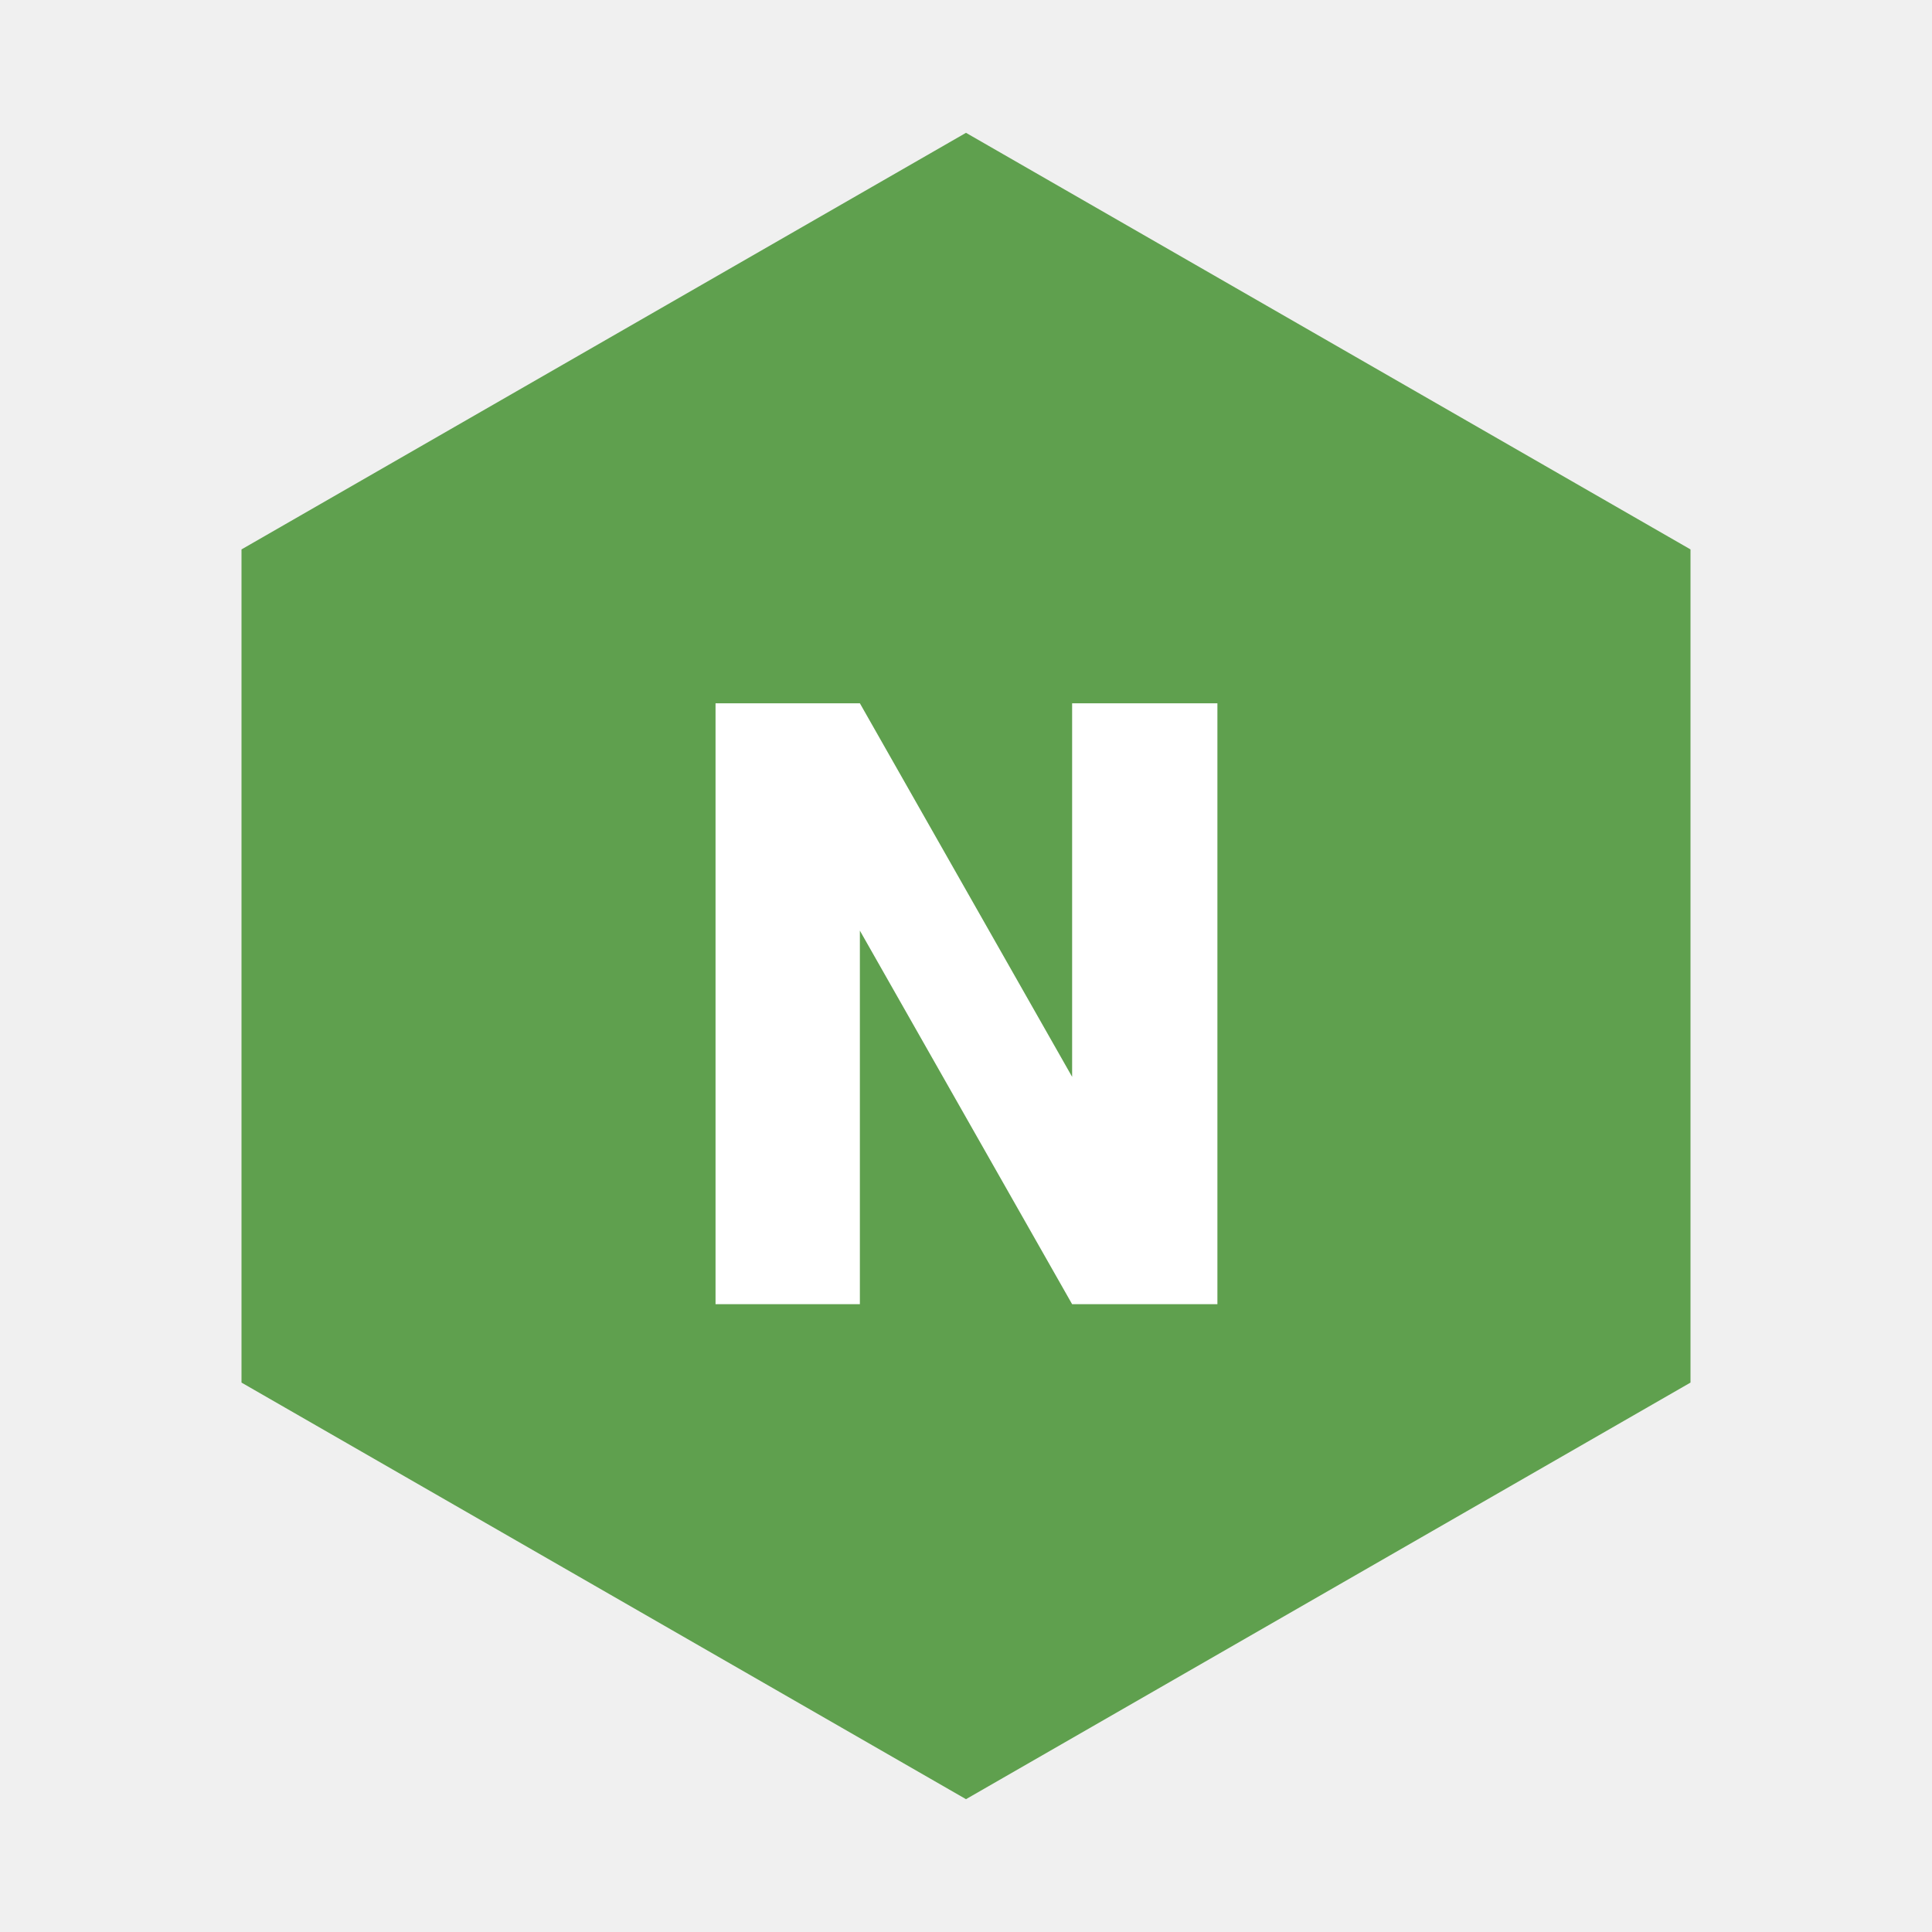
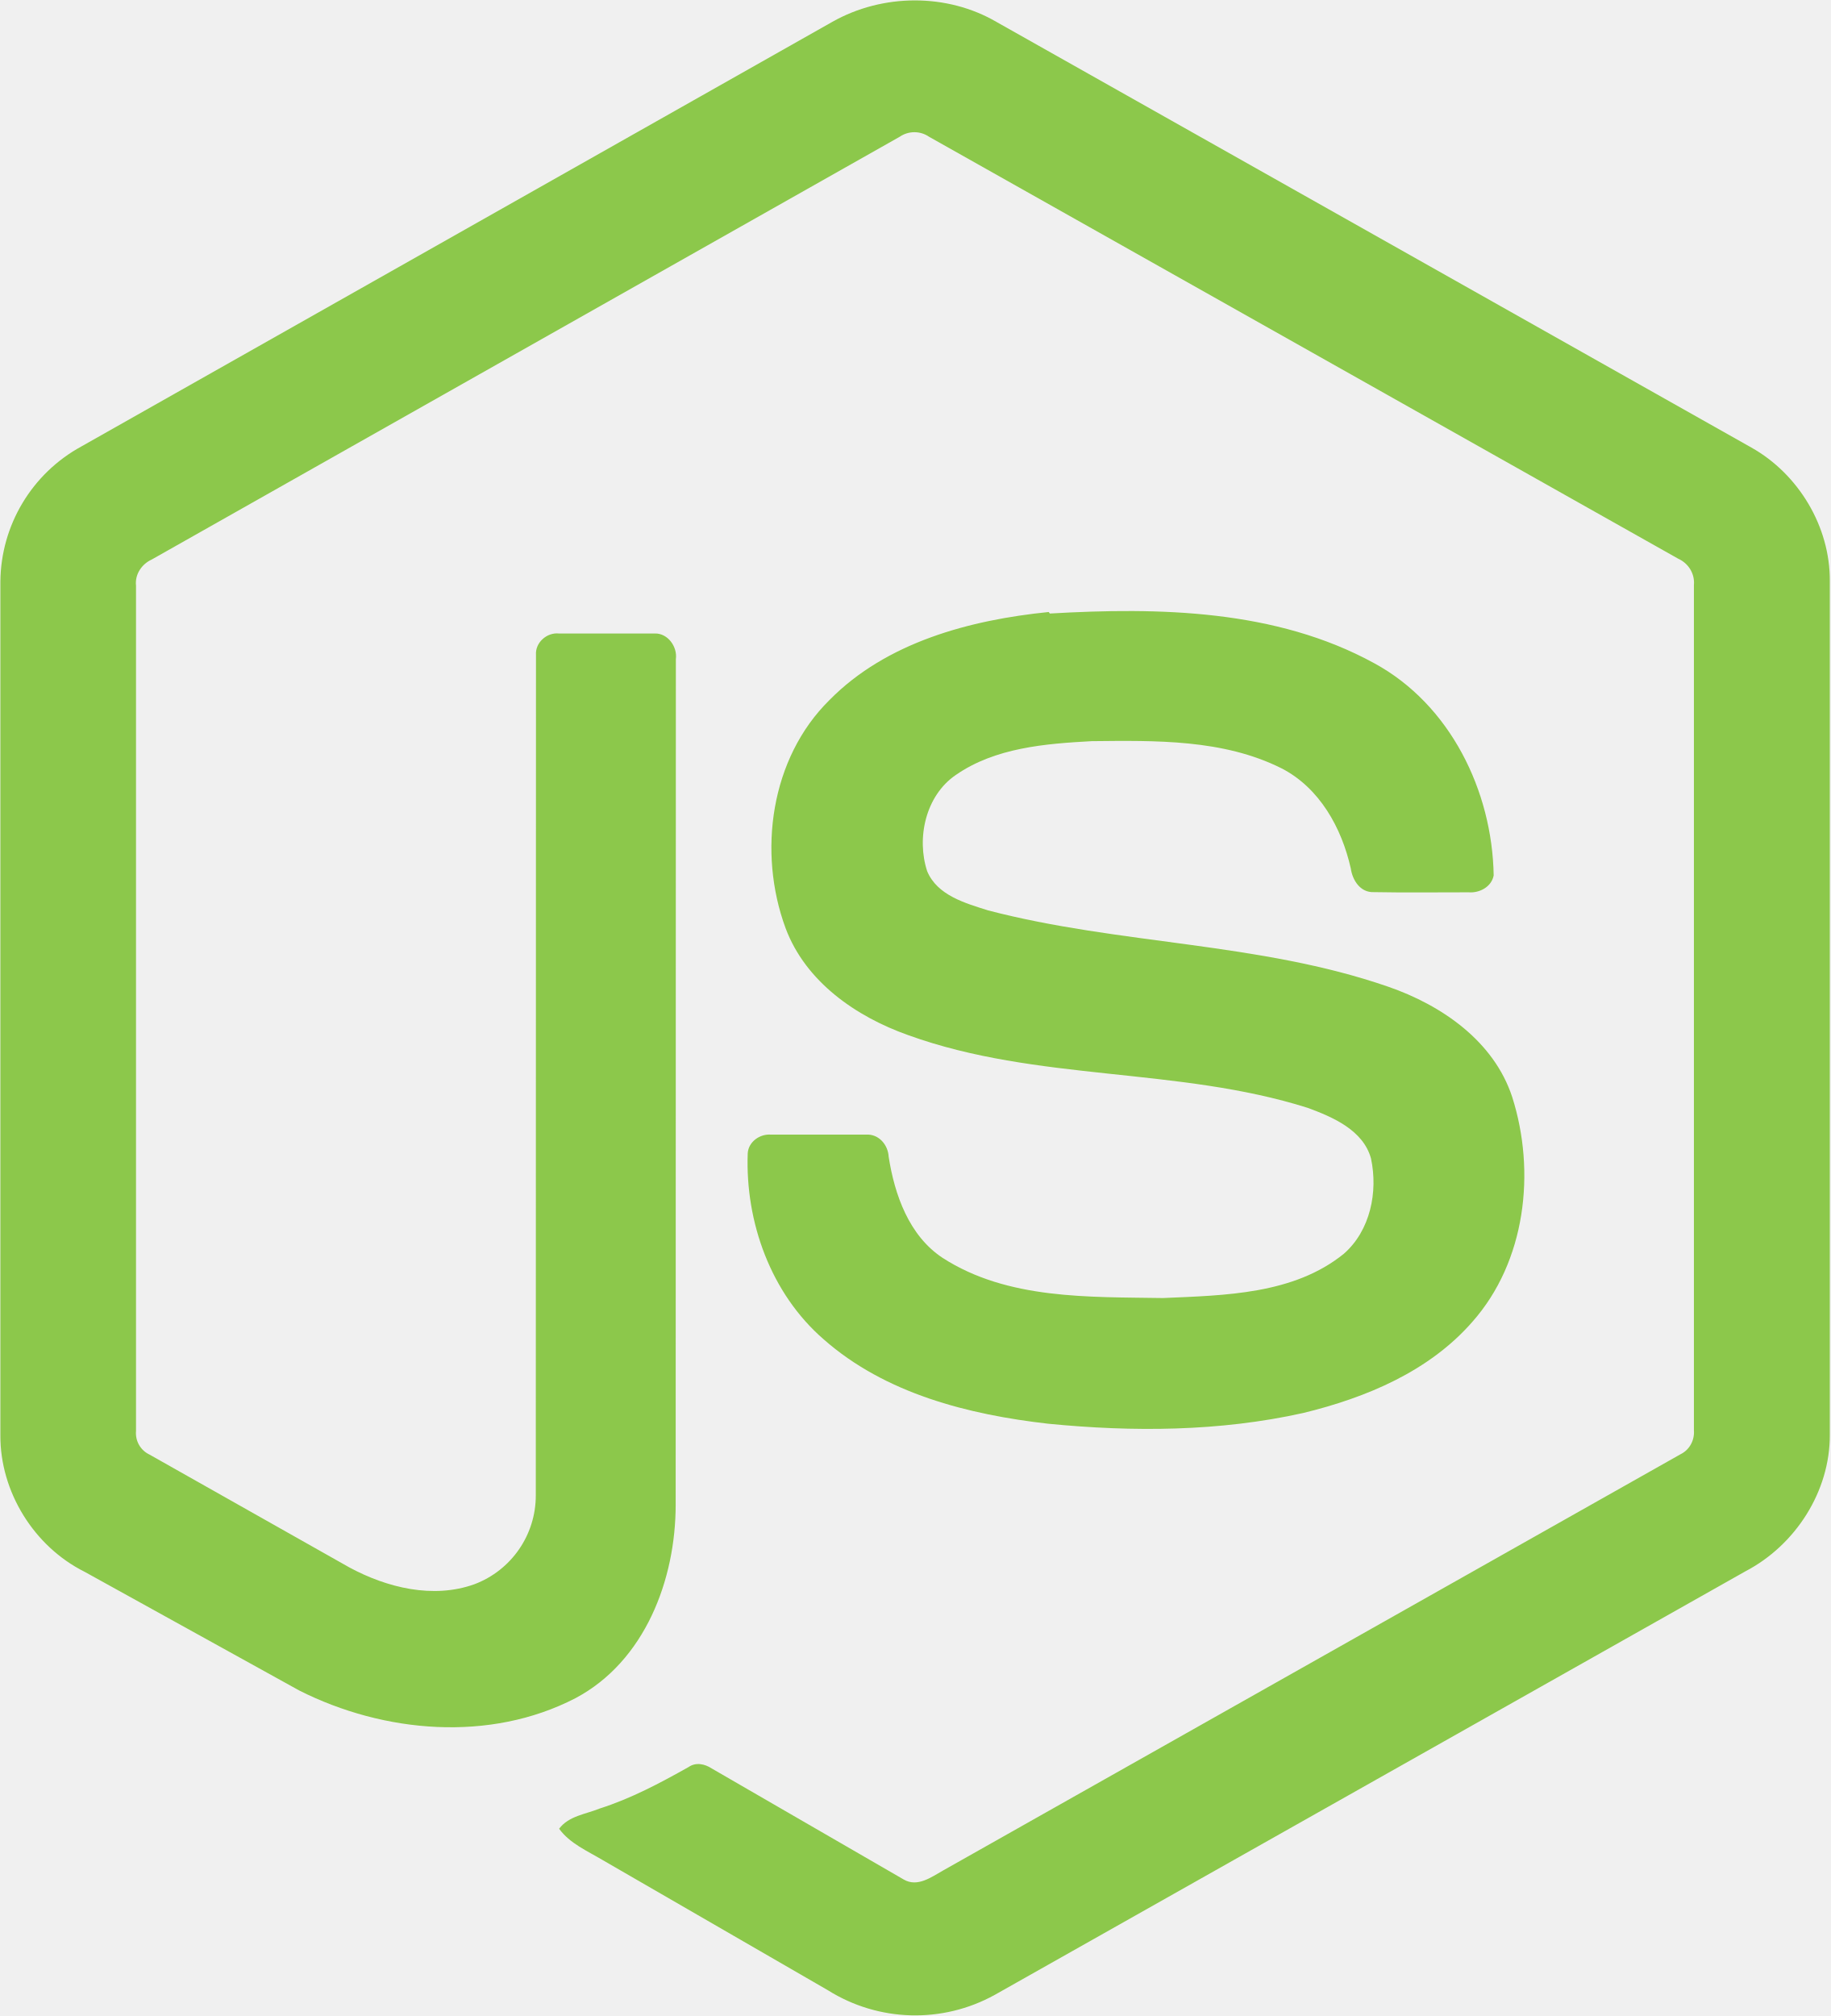
- <svg xmlns="http://www.w3.org/2000/svg" viewBox="0 0 32 32" role="img" aria-label="Node.js">
-   <path d="M16 2.2 28 9.1v13.8L16 29.8 4 22.9V9.1Z" fill="#5fa04e" />
-   <text x="16" y="21.6" text-anchor="middle" font-family="system-ui,-apple-system,Segoe UI,Roboto,Arial,sans-serif" font-size="14" font-weight="800" fill="#fff">N</text>
+ <svg xmlns="http://www.w3.org/2000/svg" viewBox="1.49 .08 28.96 31.89" role="img" aria-label="Node.js">
+   <path fill="#8cc84b" d="M14.656.427c.8-.453 1.82-.455 2.6 0L29.2 7.16c.747.42 1.247 1.253 1.24 2.114v13.5c.005.897-.544 1.748-1.332 2.16l-11.88 6.702a2.6 2.6 0 0 1-2.639-.073l-3.565-2.06c-.243-.145-.516-.26-.688-.495.152-.204.422-.23.642-.32.496-.158.95-.4 1.406-.656.115-.08.256-.05.366.022l3.04 1.758c.217.125.437-.04.623-.145l11.665-6.583c.144-.07.224-.222.212-.38V9.334c.016-.18-.087-.344-.25-.417L16.19 2.244a.41.41 0 0 0-.465-.001L3.892 8.93c-.16.073-.27.235-.25.415v13.37c-.014.158.07.307.215.375l3.162 1.785c.594.32 1.323.5 1.977.265a1.5 1.5 0 0 0 .971-1.409l.003-13.29c-.014-.197.172-.36.363-.34h1.52c.2-.005.357.207.33.405L12.18 23.88c.001 1.188-.487 2.48-1.586 3.063-1.354.7-3.028.553-4.366-.12l-3.4-1.88c-.8-.4-1.337-1.264-1.332-2.16v-13.5a2.46 2.46 0 0 1 1.282-2.141L14.656.427zM18.1 9.785c1.727-.1 3.576-.066 5.13.785 1.203.652 1.87 2.02 1.892 3.358-.034.18-.222.28-.394.267-.5-.001-1.002.007-1.504-.003-.213.008-.336-.188-.363-.376-.144-.64-.493-1.273-1.095-1.582-.924-.463-1.996-.44-3.004-.43-.736.04-1.527.103-2.15.535-.48.328-.624 1-.453 1.522.16.383.603.506.964.62 2.082.544 4.287.5 6.33 1.207.845.292 1.672.86 1.962 1.745.378 1.186.213 2.604-.63 3.556-.684.784-1.68 1.2-2.675 1.442-1.323.295-2.695.302-4.038.17-1.263-.144-2.577-.476-3.552-1.336-.834-.724-1.24-1.852-1.2-2.94.01-.184.193-.312.37-.297h1.5c.202-.014.35.16.36.35.093.6.322 1.25.854 1.6 1.026.662 2.313.616 3.487.635.973-.043 2.065-.056 2.86-.7.42-.367.543-.98.43-1.508-.123-.446-.6-.653-1-.8-2.055-.65-4.285-.414-6.32-1.15-.826-.292-1.625-.844-1.942-1.693-.443-1.2-.24-2.687.693-3.607.9-.915 2.22-1.268 3.47-1.394z" />
</svg>
